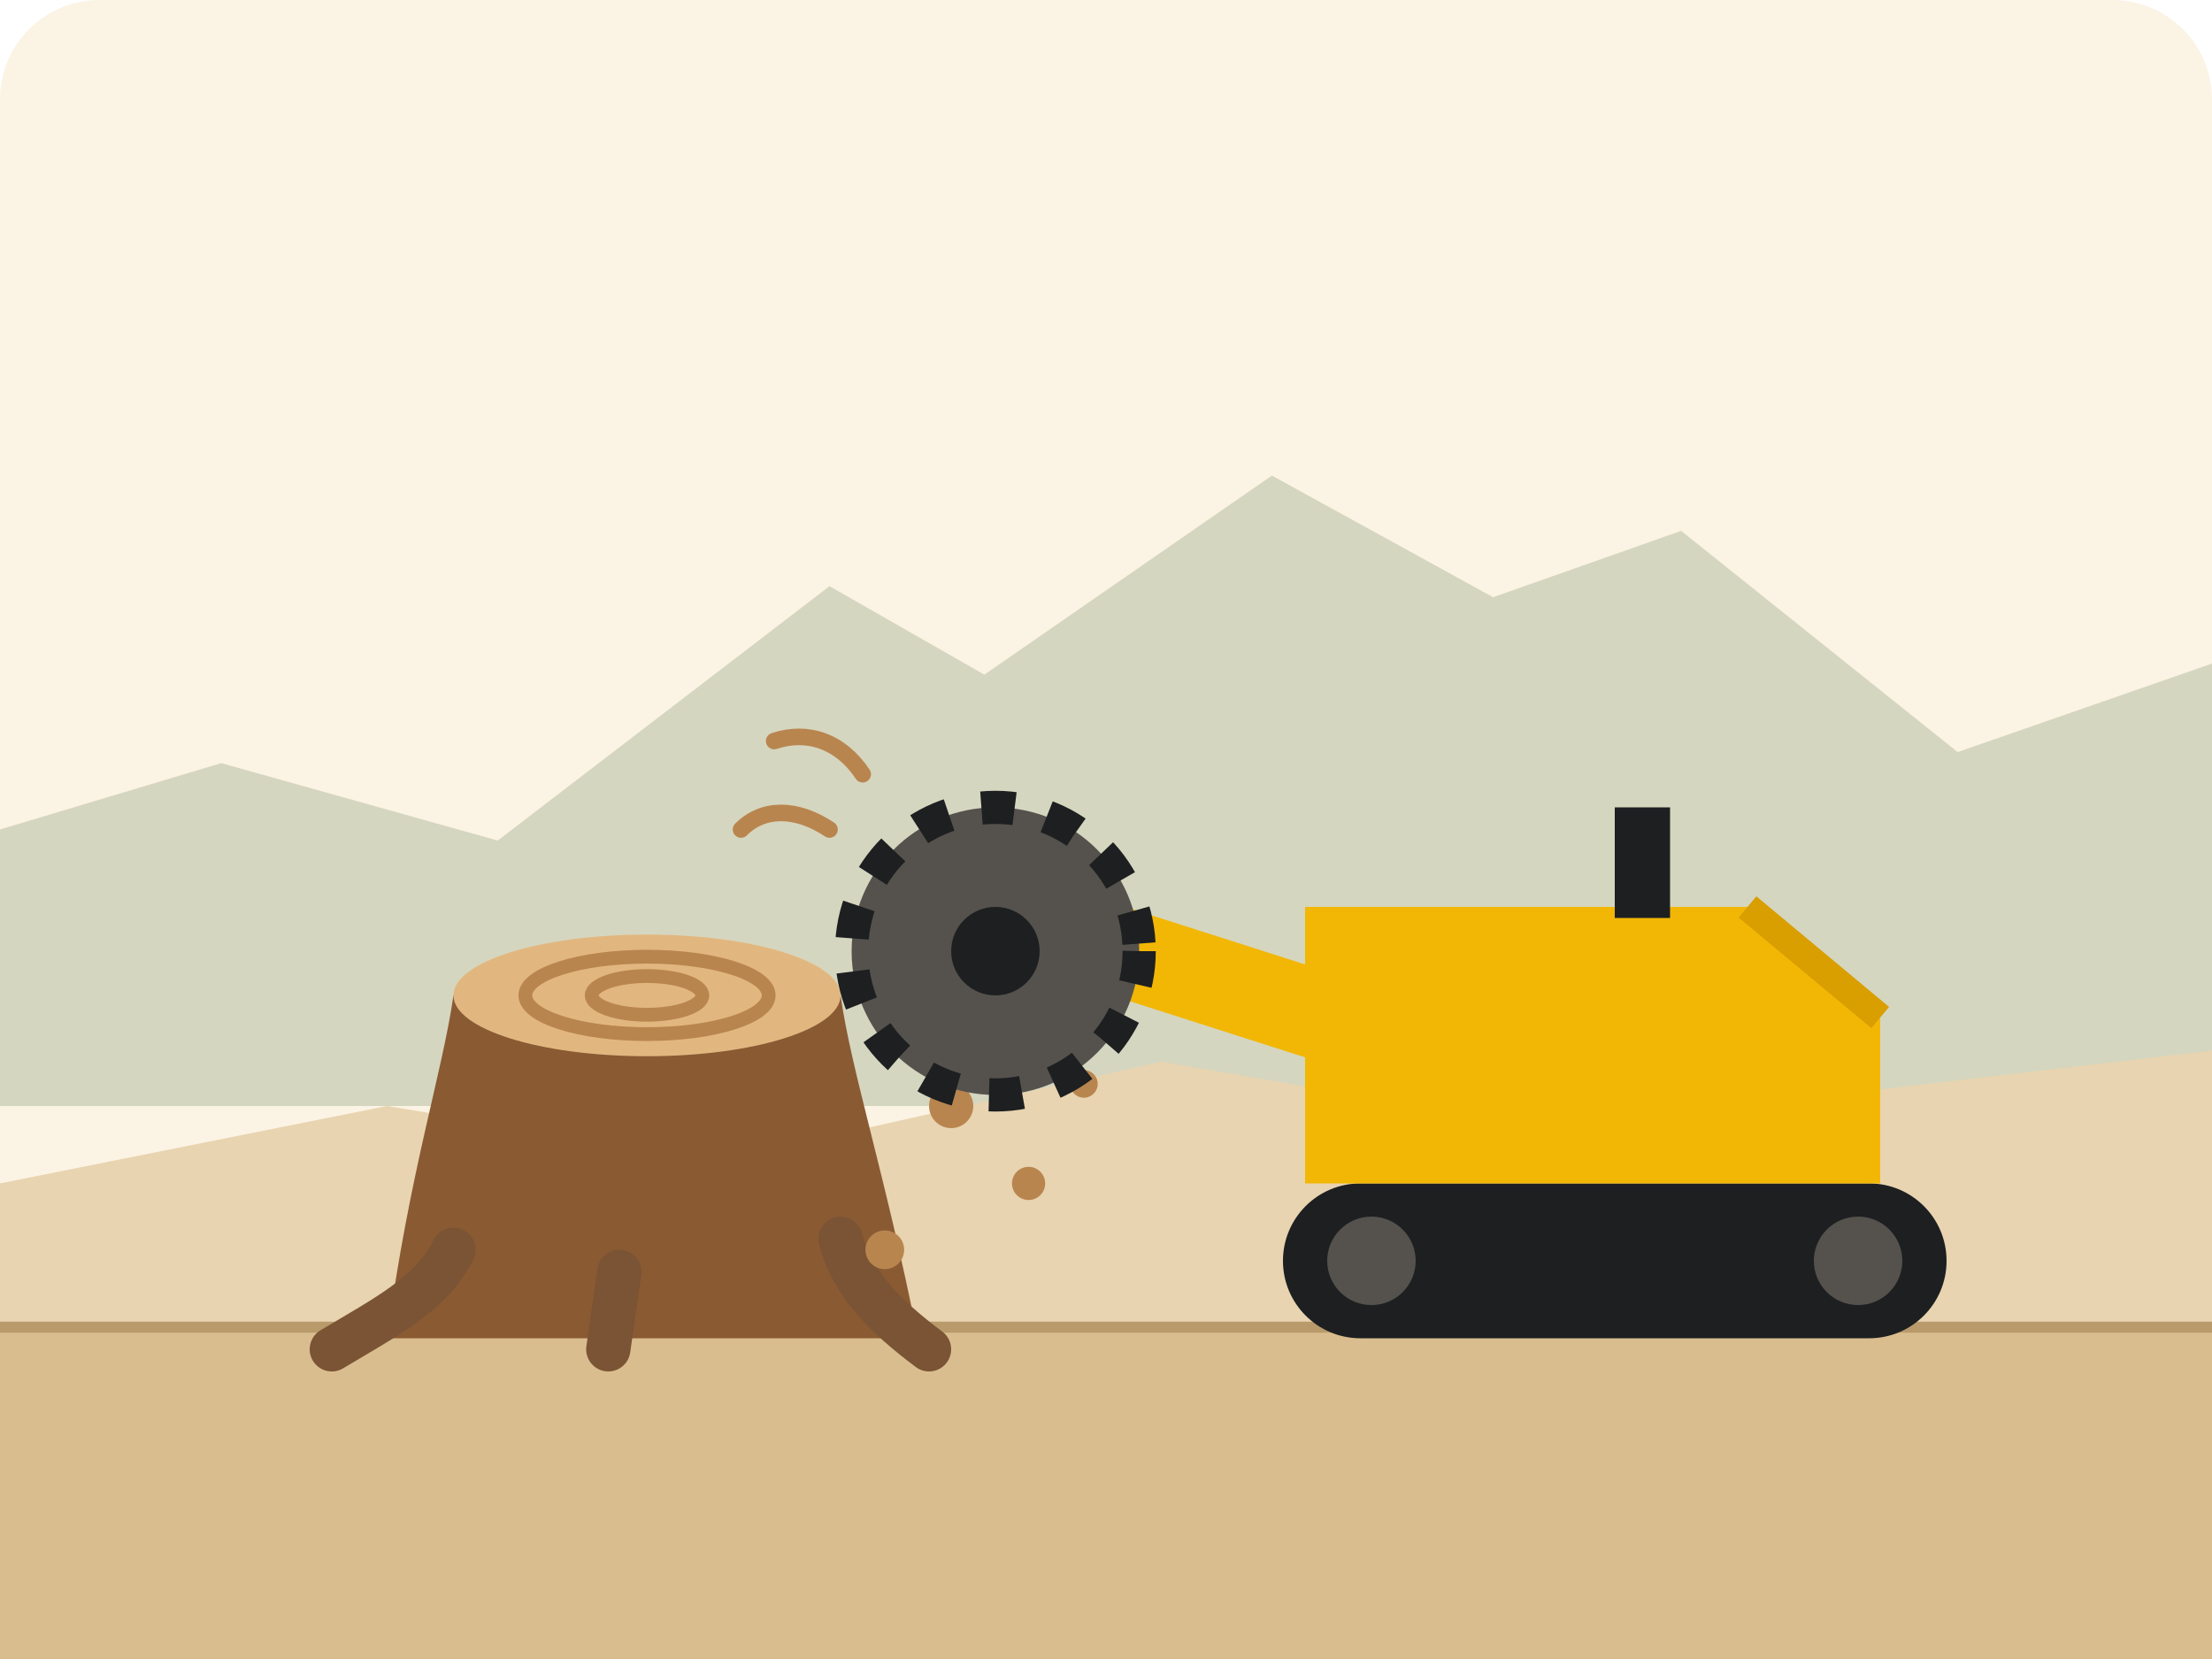
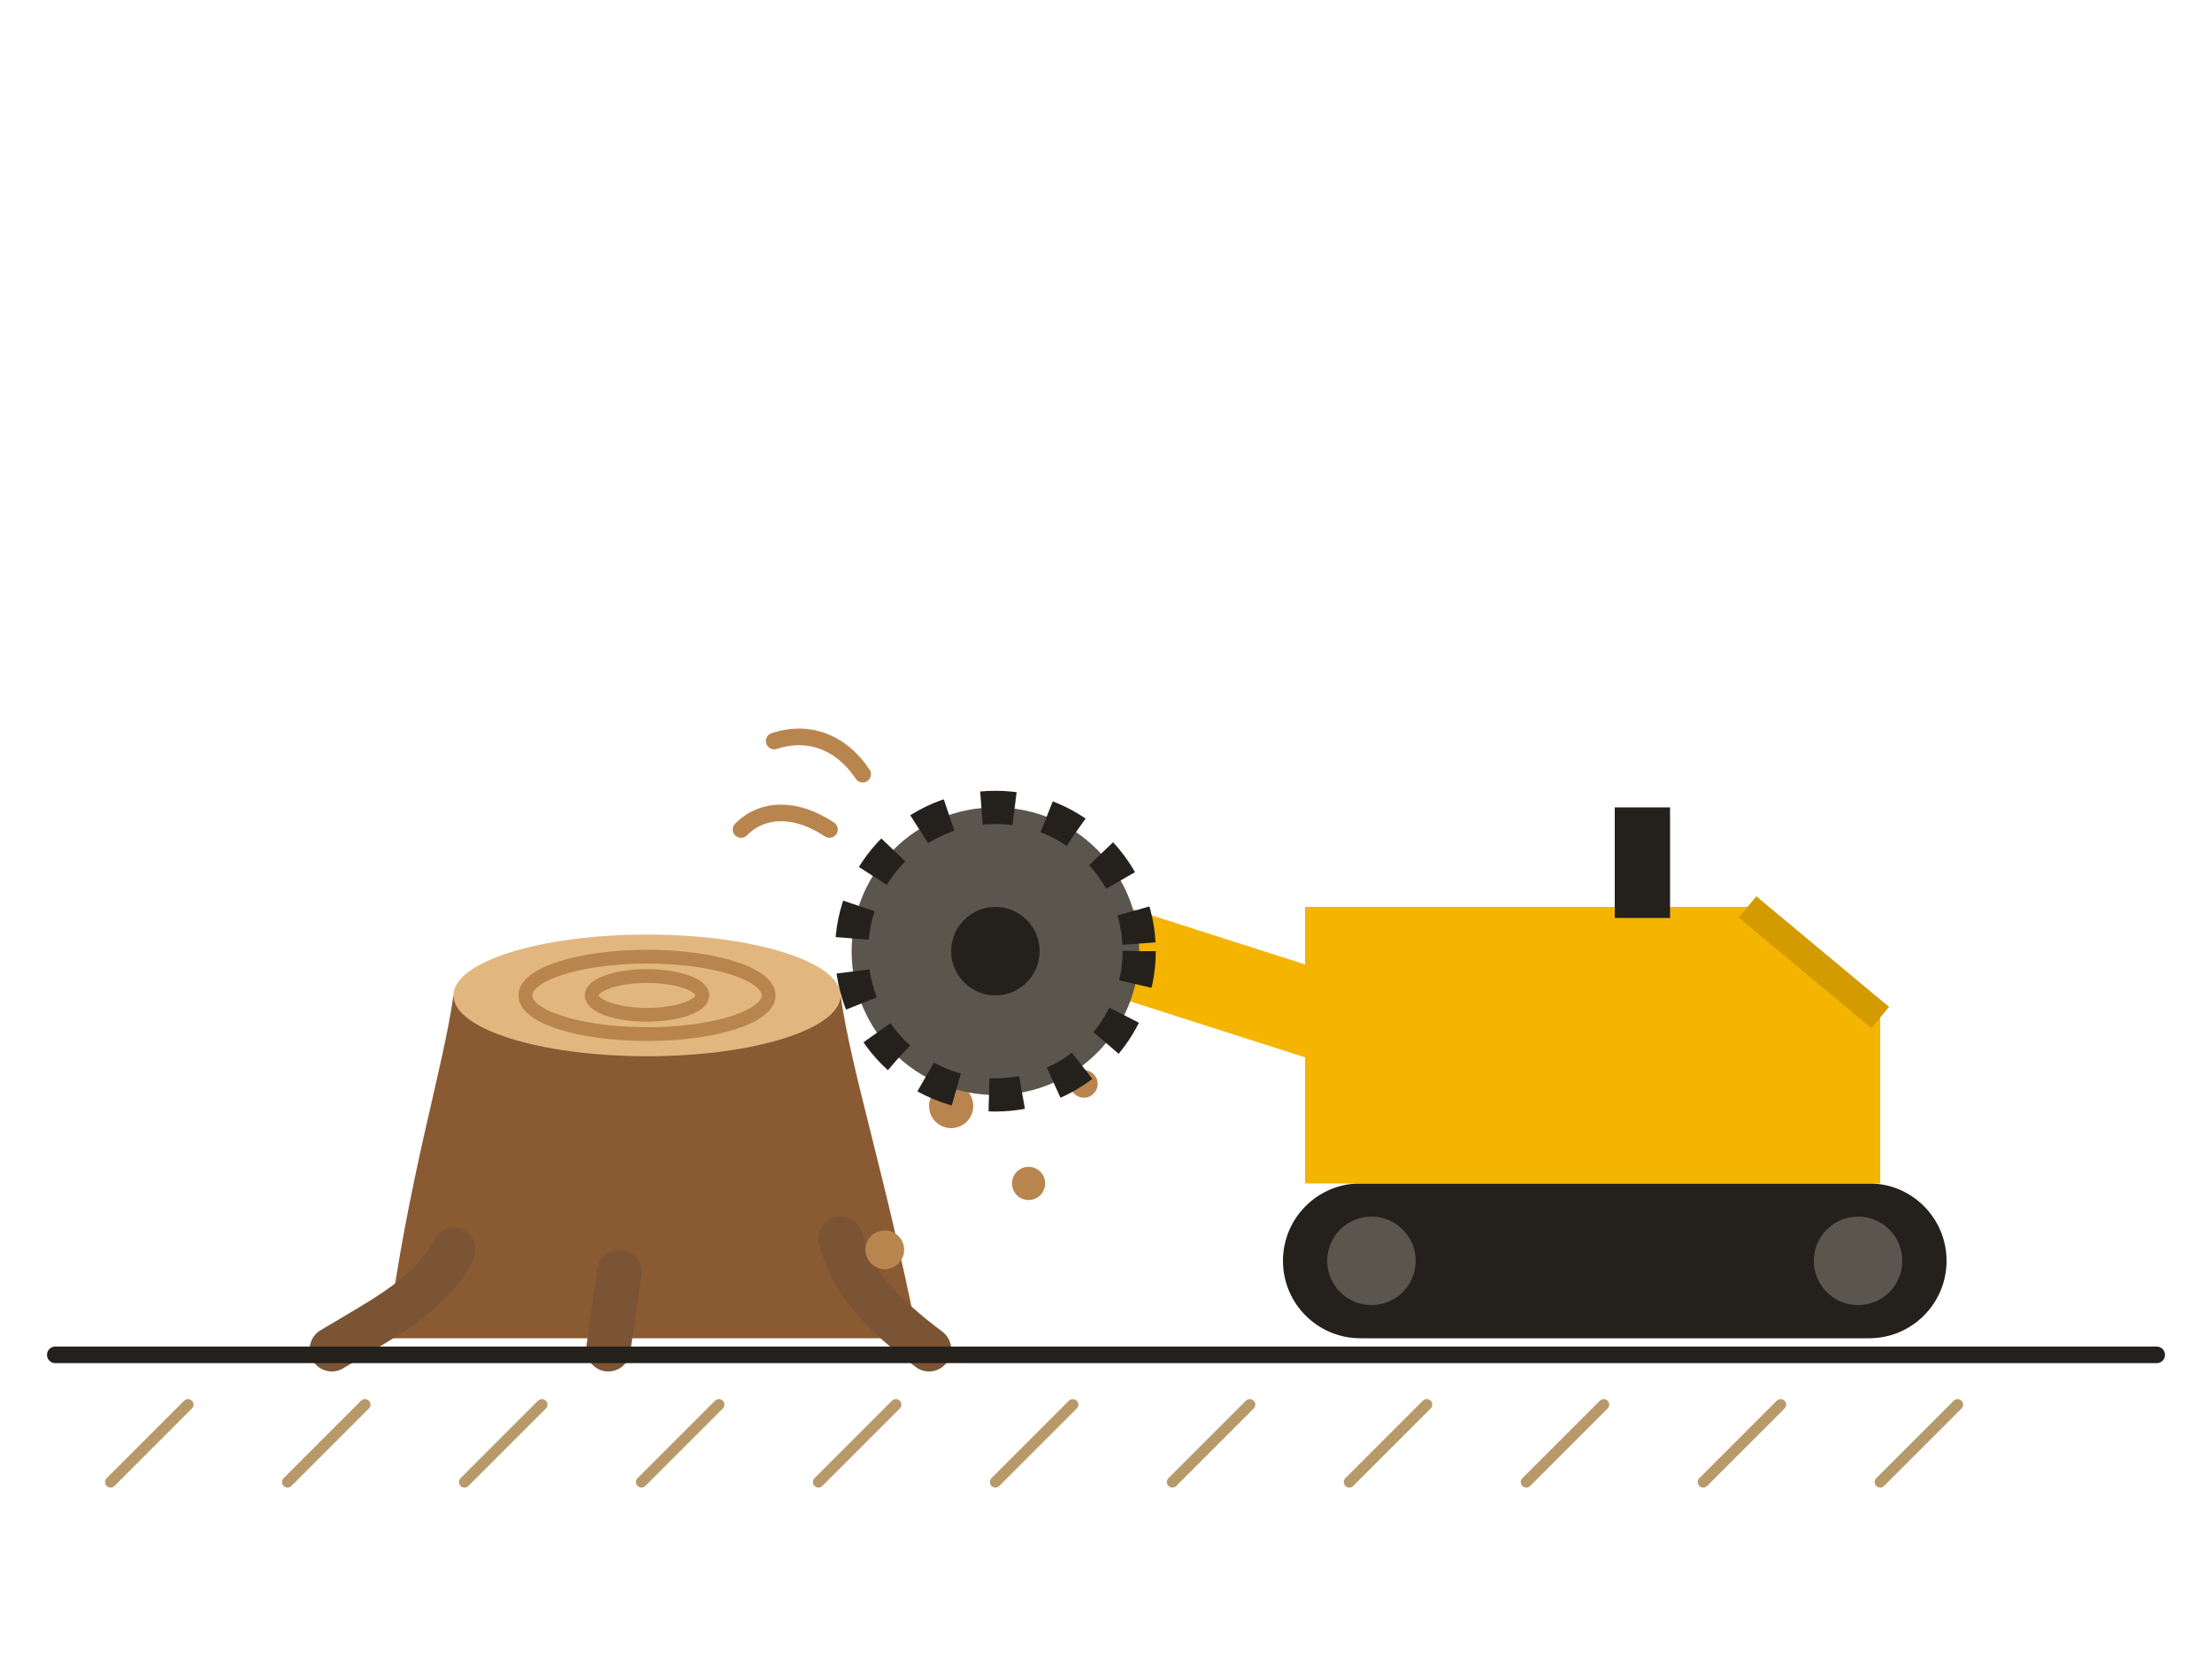
<svg xmlns="http://www.w3.org/2000/svg" viewBox="0 0 400 300">
-   <rect width="400" height="300" rx="18" fill="#fbf3e4" />
-   <path d="M0 200V150l40-12 50 14 60-46 28 16 52-36 40 22 34-12 50 40 46-16v80z" fill="#7d8f69" opacity=".3" />
-   <path d="M0 214l70-14 60 10 80-18 70 12 120-14v110H0z" fill="#e8d4b0" />
-   <rect y="240" width="400" height="60" fill="#d9bd8f" />
-   <path d="M0 240h400" stroke="#b99a6b" stroke-width="2" />
  <path d="M70 242c4-30 10-48 12-62h70c2 14 8 32 14 62z" fill="#8a5a33" />
  <path d="M60 244c10-6 18-10 22-18M168 244c-8-6-14-12-16-20M110 244l2-14" stroke="#7a5434" stroke-width="8" stroke-linecap="round" />
  <ellipse cx="117" cy="180" rx="35" ry="11" fill="#e2b77f" />
  <ellipse cx="117" cy="180" rx="22" ry="7" fill="none" stroke="#b9854f" stroke-width="2.5" />
  <ellipse cx="117" cy="180" rx="10" ry="3.5" fill="none" stroke="#b9854f" stroke-width="2.5" />
  <g fill="#b9854f">
    <circle cx="172" cy="200" r="4" />
    <circle cx="186" cy="214" r="3" />
    <circle cx="160" cy="226" r="3.5" />
    <circle cx="196" cy="196" r="2.5" />
    <rect x="178" y="186" width="7" height="3" rx="1" transform="rotate(30 181 187)" />
  </g>
-   <rect x="232" y="214" width="120" height="28" rx="14" fill="#1d1f21" />
-   <circle cx="248" cy="228" r="8" fill="#55524d" />
-   <circle cx="336" cy="228" r="8" fill="#55524d" />
-   <path d="M236 214v-50h80l24 20v30z" fill="#f2b705" />
-   <rect x="292" y="146" width="10" height="20" fill="#1d1f21" />
-   <path d="M316 164l24 20" stroke="#d99e00" stroke-width="5" />
-   <path d="M246 186L196 170" stroke="#f2b705" stroke-width="16" stroke-linecap="round" />
-   <circle cx="180" cy="172" r="26" fill="#55524d" />
-   <circle cx="180" cy="172" r="26" fill="none" stroke="#1d1f21" stroke-width="6" stroke-dasharray="6 6" />
-   <circle cx="180" cy="172" r="8" fill="#1d1f21" />
+   <rect x="232" y="214" width="120" height="28" rx="14" fill="#24211d" />
+   <circle cx="248" cy="228" r="8" fill="#5a554d" />
+   <circle cx="336" cy="228" r="8" fill="#5a554d" />
+   <path d="M236 214v-50h80l24 20v30z" fill="#f4b400" />
+   <rect x="292" y="146" width="10" height="20" fill="#24211d" />
+   <path d="M316 164l24 20" stroke="#d49b00" stroke-width="5" />
+   <path d="M246 186L196 170" stroke="#f4b400" stroke-width="16" stroke-linecap="round" />
+   <circle cx="180" cy="172" r="26" fill="#5a554d" />
+   <circle cx="180" cy="172" r="26" fill="none" stroke="#24211d" stroke-width="6" stroke-dasharray="6 6" />
+   <circle cx="180" cy="172" r="8" fill="#24211d" />
  <path d="M150 150c-6-4-12-4-16 0M156 140c-4-6-10-8-16-6" stroke="#b9854f" stroke-width="3" fill="none" stroke-linecap="round" />
+   <g stroke="#b89a6a" stroke-width="2" stroke-linecap="round">
+     <path d="M20 268l14-14M52 268l14-14M84 268l14-14M116 268l14-14M148 268l14-14M180 268l14-14M212 268l14-14M244 268l14-14M276 268l14-14M308 268l14-14M340 268l14-14" />
+   </g>
+   <path d="M10 245h380" stroke="#24211d" stroke-width="3" stroke-linecap="round" />
</svg>
